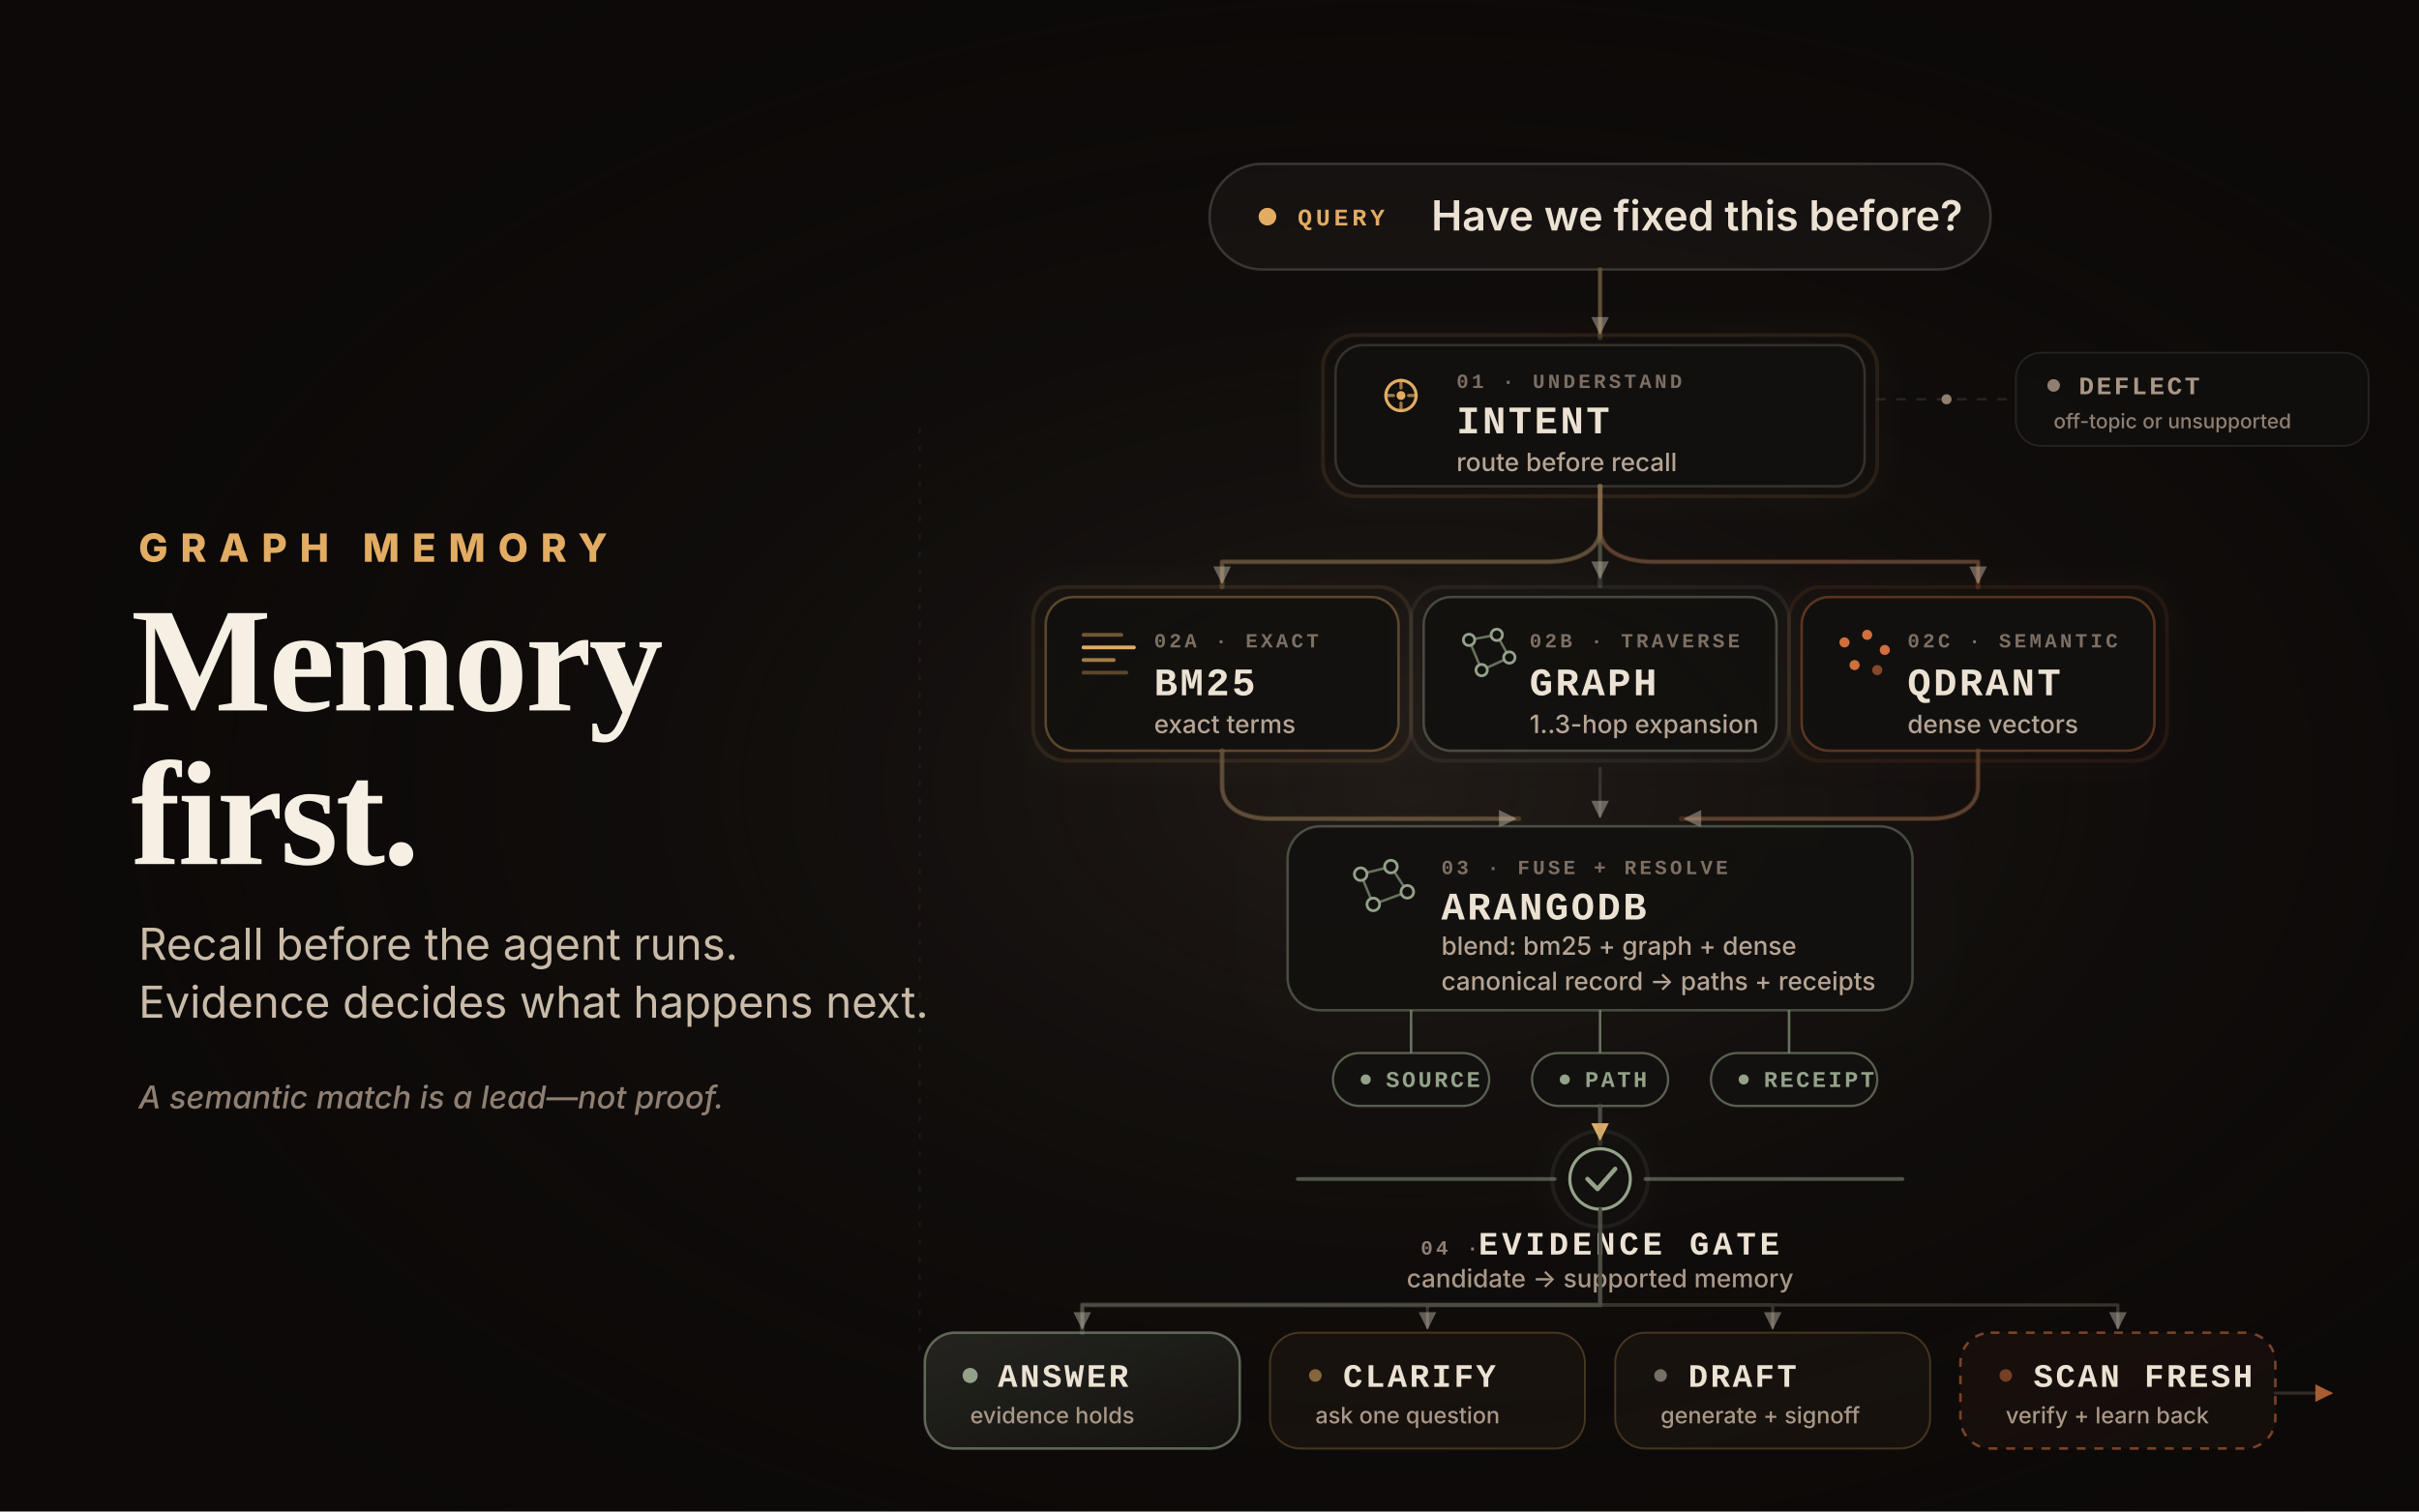
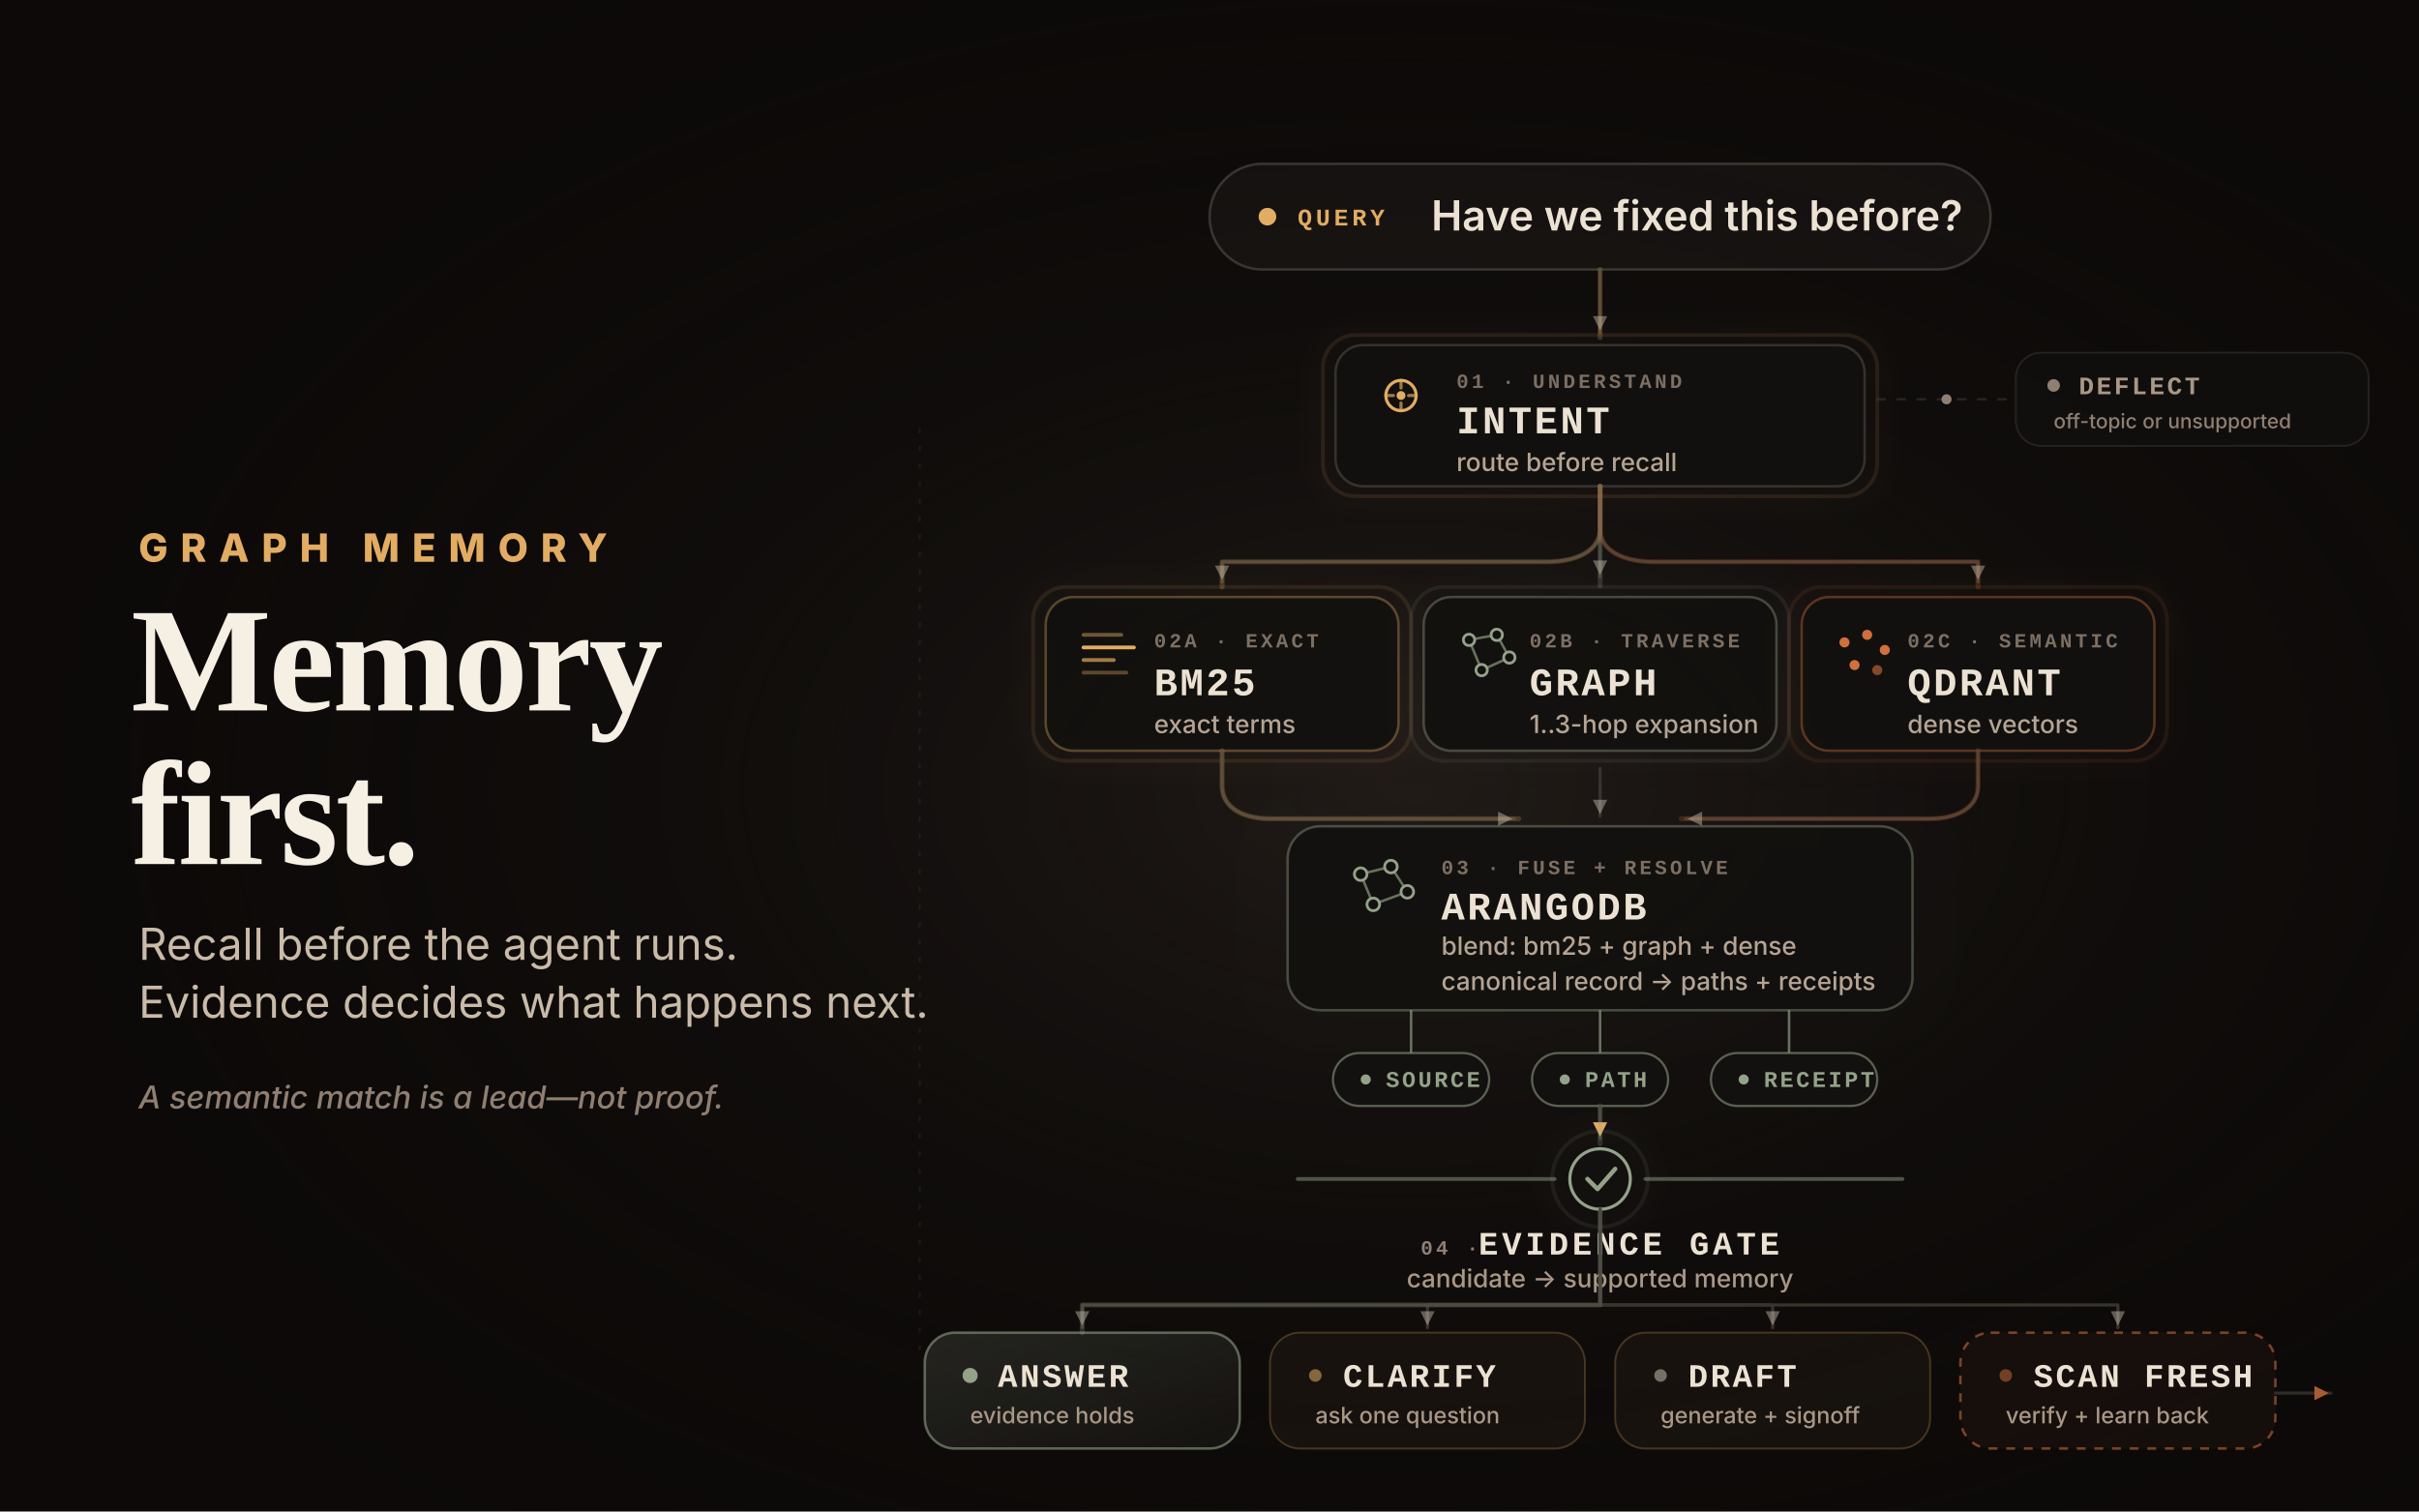
<svg xmlns="http://www.w3.org/2000/svg" viewBox="0 0 1920 1200" width="1920" height="1200" role="img" aria-labelledby="memory-pipeline-title memory-pipeline-desc" tabindex="0">
  <defs>
    <radialGradient id="bg-glow" cx="58%" cy="52%" r="66%">
      <stop offset="0" stop-color="#261f1b" stop-opacity="0.78" />
      <stop offset="0.46" stop-color="#151210" stop-opacity="0.42" />
      <stop offset="1" stop-color="#0c0908" stop-opacity="0" />
    </radialGradient>
    <linearGradient id="answer-fill" x1="0" y1="0" x2="1" y2="1">
      <stop offset="0" stop-color="#93a289" stop-opacity="0.17" />
      <stop offset="1" stop-color="#93a289" stop-opacity="0.05" />
    </linearGradient>
-     <marker id="flow-arrow" viewBox="0 0 10 10" refX="7" refY="5" markerWidth="7" markerHeight="7" orient="auto-start-reverse">
-       <path d="M 0 1 L 8 5 L 0 9 z" fill="rgba(236,226,211,0.38)" />
+     <marker id="flow-arrow" viewBox="0 0 10 10" refX="8" refY="5" markerWidth="6.5" markerHeight="6.5" orient="auto-start-reverse">
+       <path d="M 0 1.5 L 7 5 L 0 8.5 z" fill="rgba(236,226,211,0.38)" />
    </marker>
-     <marker id="flow-arrow-ember" viewBox="0 0 10 10" refX="7" refY="5" markerWidth="7" markerHeight="7" orient="auto-start-reverse">
-       <path d="M 0 1 L 8 5 L 0 9 z" fill="#d1703c" />
+     <marker id="flow-arrow-ember" viewBox="0 0 10 10" refX="8" refY="5" markerWidth="6.5" markerHeight="6.5" orient="auto-start-reverse">
+       <path d="M 0 1.5 L 7 5 L 0 8.5 z" fill="#d1703c" />
    </marker>
-     <marker id="flow-arrow-brass" viewBox="0 0 10 10" refX="7" refY="5" markerWidth="7" markerHeight="7" orient="auto-start-reverse">
-       <path d="M 0 1 L 8 5 L 0 9 z" fill="#e2ac62" />
+     <marker id="flow-arrow-brass" viewBox="0 0 10 10" refX="8" refY="5" markerWidth="6.5" markerHeight="6.5" orient="auto-start-reverse">
+       <path d="M 0 1.5 L 7 5 L 0 8.5 z" fill="#e2ac62" />
    </marker>
    <filter id="soft-glow" x="-80%" y="-80%" width="260%" height="260%">
      <feGaussianBlur stdDeviation="10" result="blur" />
      <feMerge>
        <feMergeNode in="blur" />
        <feMergeNode in="SourceGraphic" />
      </feMerge>
    </filter>
    <filter id="wide-glow" x="-120%" y="-120%" width="340%" height="340%">
      <feGaussianBlur stdDeviation="22" />
    </filter>
    <style>
      #memory-pipeline .sans {
        font-family: Inter, ui-sans-serif, system-ui, -apple-system, BlinkMacSystemFont, "Segoe UI", sans-serif;
      }
      #memory-pipeline .mono {
        font-family: ui-monospace, SFMono-Regular, Menlo, Monaco, Consolas, "Liberation Mono", monospace;
      }
      #memory-pipeline .eyebrow {
        fill: #e2ac62;
        font-size: 31px;
        font-weight: 760;
        letter-spacing: 10px;
      }
      #memory-pipeline .serif {
        font-family: Fraunces, Georgia, "Times New Roman", serif;
      }
      #memory-pipeline .headline {
        fill: #f5efe4;
        font-size: 118px;
        font-weight: 720;
        letter-spacing: -2px;
      }
      #memory-pipeline .subhead {
        fill: #c9bba8;
        font-size: 35px;
        font-weight: 430;
      }
      #memory-pipeline .footer {
        fill: #8f7f72;
        font-size: 25px;
        font-weight: 480;
        font-style: italic;
      }
      #memory-pipeline .step {
        fill: #8f7f72;
        font-size: 16px;
        font-weight: 620;
        letter-spacing: 2.5px;
        opacity: 0.85;
      }
      #memory-pipeline .stage-name {
        fill: #ece2d3;
        font-size: 31px;
        font-weight: 760;
        letter-spacing: 2px;
      }
      #memory-pipeline .stage-note {
        fill: #b5a494;
        font-size: 20px;
        font-weight: 480;
      }
      #memory-pipeline .query-label {
        fill: #e2ac62;
        font-size: 19px;
        font-weight: 760;
        letter-spacing: 3px;
      }
      #memory-pipeline .query-text {
        fill: #ece2d3;
        font-size: 33px;
        font-weight: 570;
      }
      #memory-pipeline .token-label {
        fill: #93a289;
        font-size: 18px;
        font-weight: 730;
        letter-spacing: 2px;
      }
      #memory-pipeline .gate-name {
        fill: #ece2d3;
        font-size: 26px;
        font-weight: 760;
        letter-spacing: 3px;
      }
      #memory-pipeline .gate-note {
        fill: #a99787;
        font-size: 20px;
        font-weight: 480;
      }
      #memory-pipeline .outcome-name {
        fill: #ece2d3;
        font-size: 26px;
        font-weight: 760;
        letter-spacing: 2px;
      }
      #memory-pipeline .outcome-note {
        fill: #a99787;
        font-size: 18px;
        font-weight: 490;
      }
      #memory-pipeline .aside-name {
        fill: #a99787;
        font-size: 20px;
        font-weight: 720;
        letter-spacing: 2px;
      }
      #memory-pipeline .aside-note {
        fill: #8f7f72;
        font-size: 16px;
        font-weight: 470;
      }

      #memory-pipeline .panel {
        fill: rgba(18, 17, 15, 0.86);
        stroke: rgba(236, 226, 211, 0.16);
        stroke-width: 2;
      }
      #memory-pipeline .panel-soft {
        fill: rgba(18, 17, 15, 0.68);
        stroke: rgba(236, 226, 211, 0.10);
        stroke-width: 1.5;
      }
      #memory-pipeline .query-shell {
        fill: rgba(236, 226, 211, 0.035);
        stroke: rgba(236, 226, 211, 0.18);
        stroke-width: 2;
      }
      #memory-pipeline .base-path {
        fill: none;
        stroke: #39332e;
        stroke-width: 2.5;
        stroke-linecap: round;
        stroke-linejoin: round;
      }
      #memory-pipeline .base-path-faint {
        fill: none;
        stroke: #39332e;
        stroke-width: 2;
        stroke-linecap: round;
        stroke-dasharray: 6 10;
        opacity: 0.58;
      }
      #memory-pipeline .flow-path {
        fill: none;
        stroke-width: 4;
        stroke-linecap: round;
        stroke-linejoin: round;
        stroke-dasharray: 1;
        stroke-dashoffset: 0;
        opacity: 0.22;
      }
      #memory-pipeline .flow-amber { stroke: #e2ac62; }
      #memory-pipeline .flow-violet { stroke: #d1703c; }
      #memory-pipeline .flow-mint { stroke: #93a289; }
      #memory-pipeline .stage-halo {
        fill: none;
        stroke-width: 3;
        opacity: 0.12;
      }
      #memory-pipeline .halo-amber { stroke: #e2ac62; }
      #memory-pipeline .halo-violet { stroke: #d1703c; }
      #memory-pipeline .halo-mint { stroke: #93a289; }
      #memory-pipeline .intent-mark {
        fill: none;
        stroke: #e2ac62;
        stroke-width: 2.5;
        stroke-linecap: round;
      }
      #memory-pipeline .bm25-line {
        stroke: #e2ac62;
        stroke-width: 3;
        stroke-linecap: round;
      }
      #memory-pipeline .q-node {
        fill: #d1703c;
      }
      #memory-pipeline .q-edge {
        stroke: rgba(209, 112, 60, 0.7);
        stroke-width: 1.5;
      }
      #memory-pipeline .graph-edge {
        stroke: rgba(147, 162, 137, 0.66);
        stroke-width: 2;
      }
      #memory-pipeline .graph-node {
        fill: #12110f;
        stroke: #93a289;
        stroke-width: 2.2;
      }
      #memory-pipeline .token {
        fill: #12110f;
        stroke: rgba(147, 162, 137, 0.55);
        stroke-width: 1.8;
      }
      #memory-pipeline .gate-line {
        stroke: rgba(147, 162, 137, 0.48);
        stroke-width: 3;
        stroke-linecap: round;
      }
      #memory-pipeline .gate-ring {
        fill: #12110f;
        stroke: #93a289;
        stroke-width: 2.5;
      }
      #memory-pipeline .gate-check {
        fill: none;
        stroke: #93a289;
        stroke-width: 3.5;
        stroke-linecap: round;
        stroke-linejoin: round;
      }
      #memory-pipeline .answer-shell {
        fill: url(#answer-fill);
        stroke: rgba(147, 162, 137, 0.58);
        stroke-width: 2;
      }
      #memory-pipeline .clarify-shell {
        fill: rgba(226, 172, 98, 0.045);
        stroke: rgba(226, 172, 98, 0.25);
        stroke-width: 1.5;
      }
      #memory-pipeline .scan-shell {
        fill: rgba(209, 112, 60, 0.05);
        stroke: rgba(209, 112, 60, 0.55);
        stroke-width: 2;
        stroke-dasharray: 7 7;
      }
      #memory-pipeline .active-dot { fill: #93a289; }
      #memory-pipeline .deflect-dot { fill: #8f7f72; }
      #memory-pipeline .panel-02a { stroke: rgba(226, 172, 98, 0.34); }
      #memory-pipeline .panel-02b { stroke: rgba(209, 112, 60, 0.38); }
      #memory-pipeline .panel-03  { stroke: rgba(147, 162, 137, 0.40); }
      #memory-pipeline .panel-02g { stroke: rgba(147, 162, 137, 0.38); }

      @media (prefers-reduced-motion: no-preference) {
        @keyframes draw-query {
          0%, 4% { stroke-dashoffset: 1; opacity: 0; }
          14%, 28% { stroke-dashoffset: 0; opacity: 1; }
          36%, 100% { stroke-dashoffset: 0; opacity: 0.18; }
        }
        @keyframes pulse-intent {
          0%, 8%, 100% { opacity: 0; transform: scale(0.96); }
          16%, 28% { opacity: 0.75; transform: scale(1); }
          36% { opacity: 0.12; transform: scale(1.04); }
        }
        @keyframes draw-split {
          0%, 18% { stroke-dashoffset: 1; opacity: 0; }
          32%, 46% { stroke-dashoffset: 0; opacity: 1; }
          54%, 100% { stroke-dashoffset: 0; opacity: 0.18; }
        }
        @keyframes pulse-recall {
          0%, 22%, 100% { opacity: 0; transform: scale(0.97); }
          32%, 47% { opacity: 0.72; transform: scale(1); }
          55% { opacity: 0.10; transform: scale(1.03); }
        }
        @keyframes draw-merge {
          0%, 36% { stroke-dashoffset: 1; opacity: 0; }
          50%, 62% { stroke-dashoffset: 0; opacity: 1; }
          70%, 100% { stroke-dashoffset: 0; opacity: 0.18; }
        }
        @keyframes pulse-record {
          0%, 42%, 100% { opacity: 0; transform: scale(0.98); }
          52%, 68% { opacity: 0.7; transform: scale(1); }
          76% { opacity: 0.10; transform: scale(1.035); }
        }
        @keyframes proof-on {
          0%, 52%, 100% { opacity: 0.35; }
          62%, 76% { opacity: 1; }
          84% { opacity: 0.48; }
        }
        @keyframes draw-gate {
          0%, 58% { stroke-dashoffset: 1; opacity: 0; }
          72%, 84% { stroke-dashoffset: 0; opacity: 1; }
          92%, 100% { stroke-dashoffset: 0; opacity: 0.18; }
        }
        @keyframes pulse-gate {
          0%, 62%, 100% { opacity: 0; transform: scale(0.9); }
          74%, 88% { opacity: 0.8; transform: scale(1); }
          96% { opacity: 0.14; transform: scale(1.06); }
        }
        @keyframes answer-on {
          0%, 72%, 100% { opacity: 0.48; }
          84%, 96% { opacity: 1; }
        }
        @keyframes query-dot {
          0%, 2% { transform: scale(0.7); opacity: 0.3; }
          10%, 22% { transform: scale(1.25); opacity: 1; }
          32%, 100% { transform: scale(1); opacity: 0.55; }
        }
        #memory-pipeline .query-flow { animation: draw-query 9s ease-in-out infinite; }
        #memory-pipeline .intent-halo {
          transform-origin: 1070px 330px;
          animation: pulse-intent 9s ease-in-out infinite;
        }
        #memory-pipeline .split-flow { animation: draw-split 9s ease-in-out infinite; }
        #memory-pipeline .bm25-halo {
          transform-origin: 770px 535px;
          animation: pulse-recall 9s ease-in-out infinite;
        }
        #memory-pipeline .graph-halo {
          transform-origin: 1070px 535px;
          animation: pulse-recall 9s ease-in-out infinite;
          animation-delay: 0.09s;
        }
        #memory-pipeline .qdrant-halo {
          transform-origin: 1370px 535px;
          animation: pulse-recall 9s ease-in-out infinite;
          animation-delay: 0.18s;
        }
        #memory-pipeline .merge-flow { animation: draw-merge 9s ease-in-out infinite; }
        #memory-pipeline .record-halo {
          transform-origin: 1070px 729px;
          animation: pulse-record 9s ease-in-out infinite;
        }
        #memory-pipeline .proof-1 { animation: proof-on 9s ease-in-out infinite; }
        #memory-pipeline .proof-2 { animation: proof-on 9s ease-in-out infinite; animation-delay: 0.18s; }
        #memory-pipeline .proof-3 { animation: proof-on 9s ease-in-out infinite; animation-delay: 0.36s; }
        #memory-pipeline .gate-flow { animation: draw-gate 9s ease-in-out infinite; }
        #memory-pipeline .gate-halo {
          transform-origin: 1070px 936px;
          animation: pulse-gate 9s ease-in-out infinite;
        }
        #memory-pipeline .answer-state { animation: answer-on 9s ease-in-out infinite; }
        #memory-pipeline .query-dot { transform-origin: 806px 172px; animation: query-dot 9s ease-in-out infinite; }
      }
    </style>
  </defs>
  <g id="memory-pipeline">
    <rect width="1920" height="1200" fill="#0c0908" />
    <rect width="1920" height="1200" fill="url(#bg-glow)" />
    <g aria-label="Card heading">
      <text x="110" y="446" class="sans eyebrow">GRAPH MEMORY</text>
      <text x="104" y="564" class="serif headline">Memory</text>
      <text x="104" y="686" class="serif headline">first.</text>
      <text x="110" y="762" class="sans subhead">Recall before the agent runs.</text>
      <text x="110" y="808" class="sans subhead">Evidence decides what happens next.</text>
      <text x="110" y="880" class="sans footer">A semantic match is a lead—not proof.</text>
    </g>
    <line x1="730" y1="340" x2="730" y2="1080" stroke="rgba(236,226,211,0.07)" stroke-dasharray="4 10" stroke-width="1.5" />
    <g transform="translate(200 0)">
      <g aria-label="Example question">
        <rect x="760" y="130" width="620" height="84" rx="42" class="query-shell" />
        <circle cx="806" cy="172" r="7" fill="#e2ac62" class="query-dot" />
        <text x="830" y="179" class="mono query-label">QUERY</text>
        <text x="936" y="183" class="sans query-text">Have we fixed this before?</text>
      </g>
      <g aria-label="Intent stage">
        <path d="M1070 214 V264" class="base-path" marker-end="url(#flow-arrow)" />
        <path d="M1070 214 V268" class="flow-path flow-amber query-flow" pathLength="1" />
        <rect x="850" y="266" width="440" height="128" rx="26" class="stage-halo halo-amber intent-halo" filter="url(#soft-glow)" />
        <rect x="860" y="274" width="420" height="112" rx="22" class="panel" />
        <g transform="translate(896 300)" aria-hidden="true">
          <circle cx="16" cy="14" r="12" class="intent-mark" />
          <path d="M16 2 V8 M16 20 V26 M4 14 H10 M22 14 H28" class="intent-mark" opacity="0.68" />
          <circle cx="16" cy="14" r="3.5" fill="#e2ac62" />
        </g>
        <text x="956" y="308" class="mono step">01 · UNDERSTAND</text>
        <text x="956" y="344" class="mono stage-name">INTENT</text>
        <text x="956" y="374" class="sans stage-note">route before recall</text>
        <path d="M1290 317 H1400" class="base-path-faint" />
        <circle cx="1345" cy="317" r="4" class="deflect-dot" />
        <g aria-label="Deflect branch">
          <rect x="1400" y="280" width="280" height="74" rx="20" class="panel-soft" />
          <circle cx="1430" cy="306" r="5" class="deflect-dot" />
          <text x="1450" y="313" class="mono aside-name">DEFLECT</text>
          <text x="1430" y="340" class="sans aside-note">off-topic or unsupported</text>
        </g>
      </g>
      <g aria-label="Hybrid recall stage">
        <path d="M1070 386 V420 C1070 438 1050 446 1028 446 H770 V462" class="base-path" marker-end="url(#flow-arrow)" />
        <path d="M1070 386 V458" class="base-path" marker-end="url(#flow-arrow)" />
        <path d="M1070 386 V420 C1070 438 1090 446 1112 446 H1370 V462" class="base-path" marker-end="url(#flow-arrow)" />
        <path d="M1070 386 V420 C1070 438 1050 446 1028 446 H770 V466" class="flow-path flow-amber split-flow" pathLength="1" />
        <path d="M1070 386 V466" class="flow-path flow-mint split-flow" pathLength="1" />
        <path d="M1070 386 V420 C1070 438 1090 446 1112 446 H1370 V466" class="flow-path flow-violet split-flow" pathLength="1" />
        <rect x="620" y="466" width="300" height="138" rx="26" class="stage-halo halo-amber bm25-halo" filter="url(#soft-glow)" />
        <rect x="630" y="474" width="280" height="122" rx="22" class="panel panel-02a" />
        <g transform="translate(660 500)" aria-hidden="true">
          <line x1="0" y1="4" x2="30" y2="4" class="bm25-line" opacity="0.45" />
          <line x1="0" y1="14" x2="40" y2="14" class="bm25-line" />
          <line x1="0" y1="24" x2="24" y2="24" class="bm25-line" opacity="0.68" />
          <line x1="0" y1="34" x2="34" y2="34" class="bm25-line" opacity="0.35" />
        </g>
        <text x="716" y="514" class="mono step">02A · EXACT</text>
        <text x="716" y="552" class="mono stage-name">BM25</text>
        <text x="716" y="582" class="sans stage-note">exact terms</text>
        <rect x="920" y="466" width="300" height="138" rx="26" class="stage-halo halo-mint graph-halo" filter="url(#soft-glow)" />
        <rect x="930" y="474" width="280" height="122" rx="22" class="panel panel-02g" />
        <g transform="translate(958 500)" aria-hidden="true">
          <line x1="8" y1="8" x2="30" y2="4" class="graph-edge" />
          <line x1="30" y1="4" x2="40" y2="22" class="graph-edge" />
          <line x1="8" y1="8" x2="18" y2="32" class="graph-edge" />
          <line x1="18" y1="32" x2="40" y2="22" class="graph-edge" />
          <circle cx="8" cy="8" r="4.5" class="graph-node" />
          <circle cx="30" cy="4" r="4.5" class="graph-node" />
          <circle cx="40" cy="22" r="4.5" class="graph-node" />
          <circle cx="18" cy="32" r="4.5" class="graph-node" />
        </g>
        <text x="1014" y="514" class="mono step">02B · TRAVERSE</text>
        <text x="1014" y="552" class="mono stage-name">GRAPH</text>
        <text x="1014" y="582" class="sans stage-note">1..3-hop expansion</text>
        <rect x="1220" y="466" width="300" height="138" rx="26" class="stage-halo halo-violet qdrant-halo" filter="url(#soft-glow)" />
        <rect x="1230" y="474" width="280" height="122" rx="22" class="panel panel-02b" />
        <g transform="translate(1258 500)" aria-hidden="true">
          <circle cx="6" cy="10" r="4" class="q-node" />
          <circle cx="24" cy="4" r="4" class="q-node" />
          <circle cx="38" cy="16" r="4" class="q-node" />
          <circle cx="14" cy="28" r="4" class="q-node" />
          <circle cx="32" cy="32" r="4" class="q-node" opacity="0.6" />
        </g>
        <text x="1314" y="514" class="mono step">02C · SEMANTIC</text>
        <text x="1314" y="552" class="mono stage-name">QDRANT</text>
        <text x="1314" y="582" class="sans stage-note">dense vectors</text>
      </g>
      <g aria-label="Canonical record and graph evidence stage">
        <path d="M770 596 V624 C770 642 788 650 808 650 H1002" class="base-path" marker-end="url(#flow-arrow)" />
        <path d="M1070 610 V648" class="base-path" marker-end="url(#flow-arrow)" />
        <path d="M1370 596 V624 C1370 642 1352 650 1332 650 H1138" class="base-path" marker-end="url(#flow-arrow)" />
        <path d="M770 596 V624 C770 642 788 650 808 650 H1006" class="flow-path flow-amber merge-flow" pathLength="1" />
        <path d="M1370 596 V624 C1370 642 1352 650 1332 650 H1134" class="flow-path flow-violet merge-flow" pathLength="1" />
        <rect x="808" y="648" width="524" height="162" rx="32" class="stage-halo halo-mint record-halo" filter="url(#wide-glow)" />
        <rect x="822" y="656" width="496" height="146" rx="26" class="panel panel-03" />
        <g transform="translate(872 684)" aria-hidden="true">
          <line x1="8" y1="10" x2="32" y2="4" class="graph-edge" />
          <line x1="32" y1="4" x2="45" y2="24" class="graph-edge" />
          <line x1="8" y1="10" x2="18" y2="34" class="graph-edge" />
          <line x1="18" y1="34" x2="45" y2="24" class="graph-edge" />
          <circle cx="8" cy="10" r="5" class="graph-node" />
          <circle cx="32" cy="4" r="5" class="graph-node" />
          <circle cx="45" cy="24" r="5" class="graph-node" />
          <circle cx="18" cy="34" r="5" class="graph-node" />
        </g>
        <text x="944" y="694" class="mono step">03 · FUSE + RESOLVE</text>
        <text x="944" y="730" class="mono stage-name">ARANGODB</text>
        <text x="944" y="758" class="sans stage-note">blend: bm25 + graph + dense</text>
        <text x="944" y="786" class="sans stage-note">canonical record → paths + receipts</text>
        <g class="proof-1" aria-label="Source evidence">
          <path d="M920 802 V836" class="graph-edge" />
          <rect x="858" y="836" width="124" height="42" rx="21" class="token" />
          <circle cx="884" cy="857" r="4" fill="#93a289" />
          <text x="900" y="863" class="mono token-label">SOURCE</text>
        </g>
        <g class="proof-2" aria-label="Graph path evidence">
          <path d="M1070 802 V836" class="graph-edge" />
          <rect x="1016" y="836" width="108" height="42" rx="21" class="token" />
          <circle cx="1042" cy="857" r="4" fill="#93a289" />
          <text x="1058" y="863" class="mono token-label">PATH</text>
        </g>
        <g class="proof-3" aria-label="Receipt evidence">
          <path d="M1220 802 V836" class="graph-edge" />
          <rect x="1158" y="836" width="132" height="42" rx="21" class="token" />
          <circle cx="1184" cy="857" r="4" fill="#93a289" />
          <text x="1200" y="863" class="mono token-label">RECEIPT</text>
        </g>
      </g>
      <g aria-label="Evidence gate">
        <path d="M1070 878 V904" class="base-path" marker-end="url(#flow-arrow-brass)" />
        <path d="M1070 878 V908" class="flow-path flow-mint gate-flow" pathLength="1" />
        <circle cx="1070" cy="936" r="38" class="stage-halo halo-mint gate-halo" filter="url(#soft-glow)" />
        <line x1="830" y1="936" x2="1034" y2="936" class="gate-line" />
        <line x1="1106" y1="936" x2="1310" y2="936" class="gate-line" />
        <circle cx="1070" cy="936" r="24" class="gate-ring" />
        <path d="M1060 936 L1068 944 L1082 928" class="gate-check" />
        <text x="1070" y="996" text-anchor="middle" class="mono gate-name">
          <tspan class="step" fill="#8f7f72">04 · </tspan>EVIDENCE GATE</text>
        <text x="1070" y="1022" text-anchor="middle" class="sans gate-note">candidate → supported memory</text>
      </g>
      <g aria-label="Bounded outcomes">
        <path d="M1070 960 V1036 H659 V1054" class="base-path" marker-end="url(#flow-arrow)" />
        <path d="M1070 960 V1036 H933 V1054" class="base-path" marker-end="url(#flow-arrow)" />
        <path d="M1070 960 V1036 H1207 V1054" class="base-path" marker-end="url(#flow-arrow)" />
        <path d="M1070 960 V1036 H1481 V1054" class="base-path" marker-end="url(#flow-arrow)" />
        <path d="M1070 960 V1036 H659 V1058" class="flow-path flow-mint gate-flow" pathLength="1" />
        <g class="answer-state" aria-label="Answer outcome">
          <rect x="534" y="1058" width="250" height="92" rx="24" class="answer-shell" />
          <circle cx="570" cy="1092" r="6" class="active-dot" />
          <text x="592" y="1101" class="mono outcome-name">ANSWER</text>
          <text x="570" y="1130" class="sans outcome-note">evidence holds</text>
        </g>
        <g aria-label="Clarify outcome">
          <rect x="808" y="1058" width="250" height="92" rx="24" class="clarify-shell" />
          <circle cx="844" cy="1092" r="5" fill="#e2ac62" opacity="0.55" />
          <text x="866" y="1101" class="mono outcome-name">CLARIFY</text>
          <text x="844" y="1130" class="sans outcome-note">ask one question</text>
        </g>
        <g aria-label="Draft outcome">
          <rect x="1082" y="1058" width="250" height="92" rx="24" class="clarify-shell" />
          <circle cx="1118" cy="1092" r="5" fill="#ece2d3" opacity="0.45" />
          <text x="1140" y="1101" class="mono outcome-name">DRAFT</text>
          <text x="1118" y="1130" class="sans outcome-note">generate + signoff</text>
        </g>
        <g aria-label="Scan fresh outcome">
          <rect x="1356" y="1058" width="250" height="92" rx="24" class="scan-shell" />
          <circle cx="1392" cy="1092" r="5" fill="#d1703c" opacity="0.5" />
          <text x="1414" y="1101" class="mono outcome-name">SCAN FRESH</text>
          <text x="1392" y="1130" class="sans outcome-note">verify + learn back</text>
          <path d="M1606 1106 H1650" class="base-path" stroke="#d1703c" opacity="0.8" marker-end="url(#flow-arrow-ember)" />
        </g>
      </g>
    </g>
  </g>
</svg>
